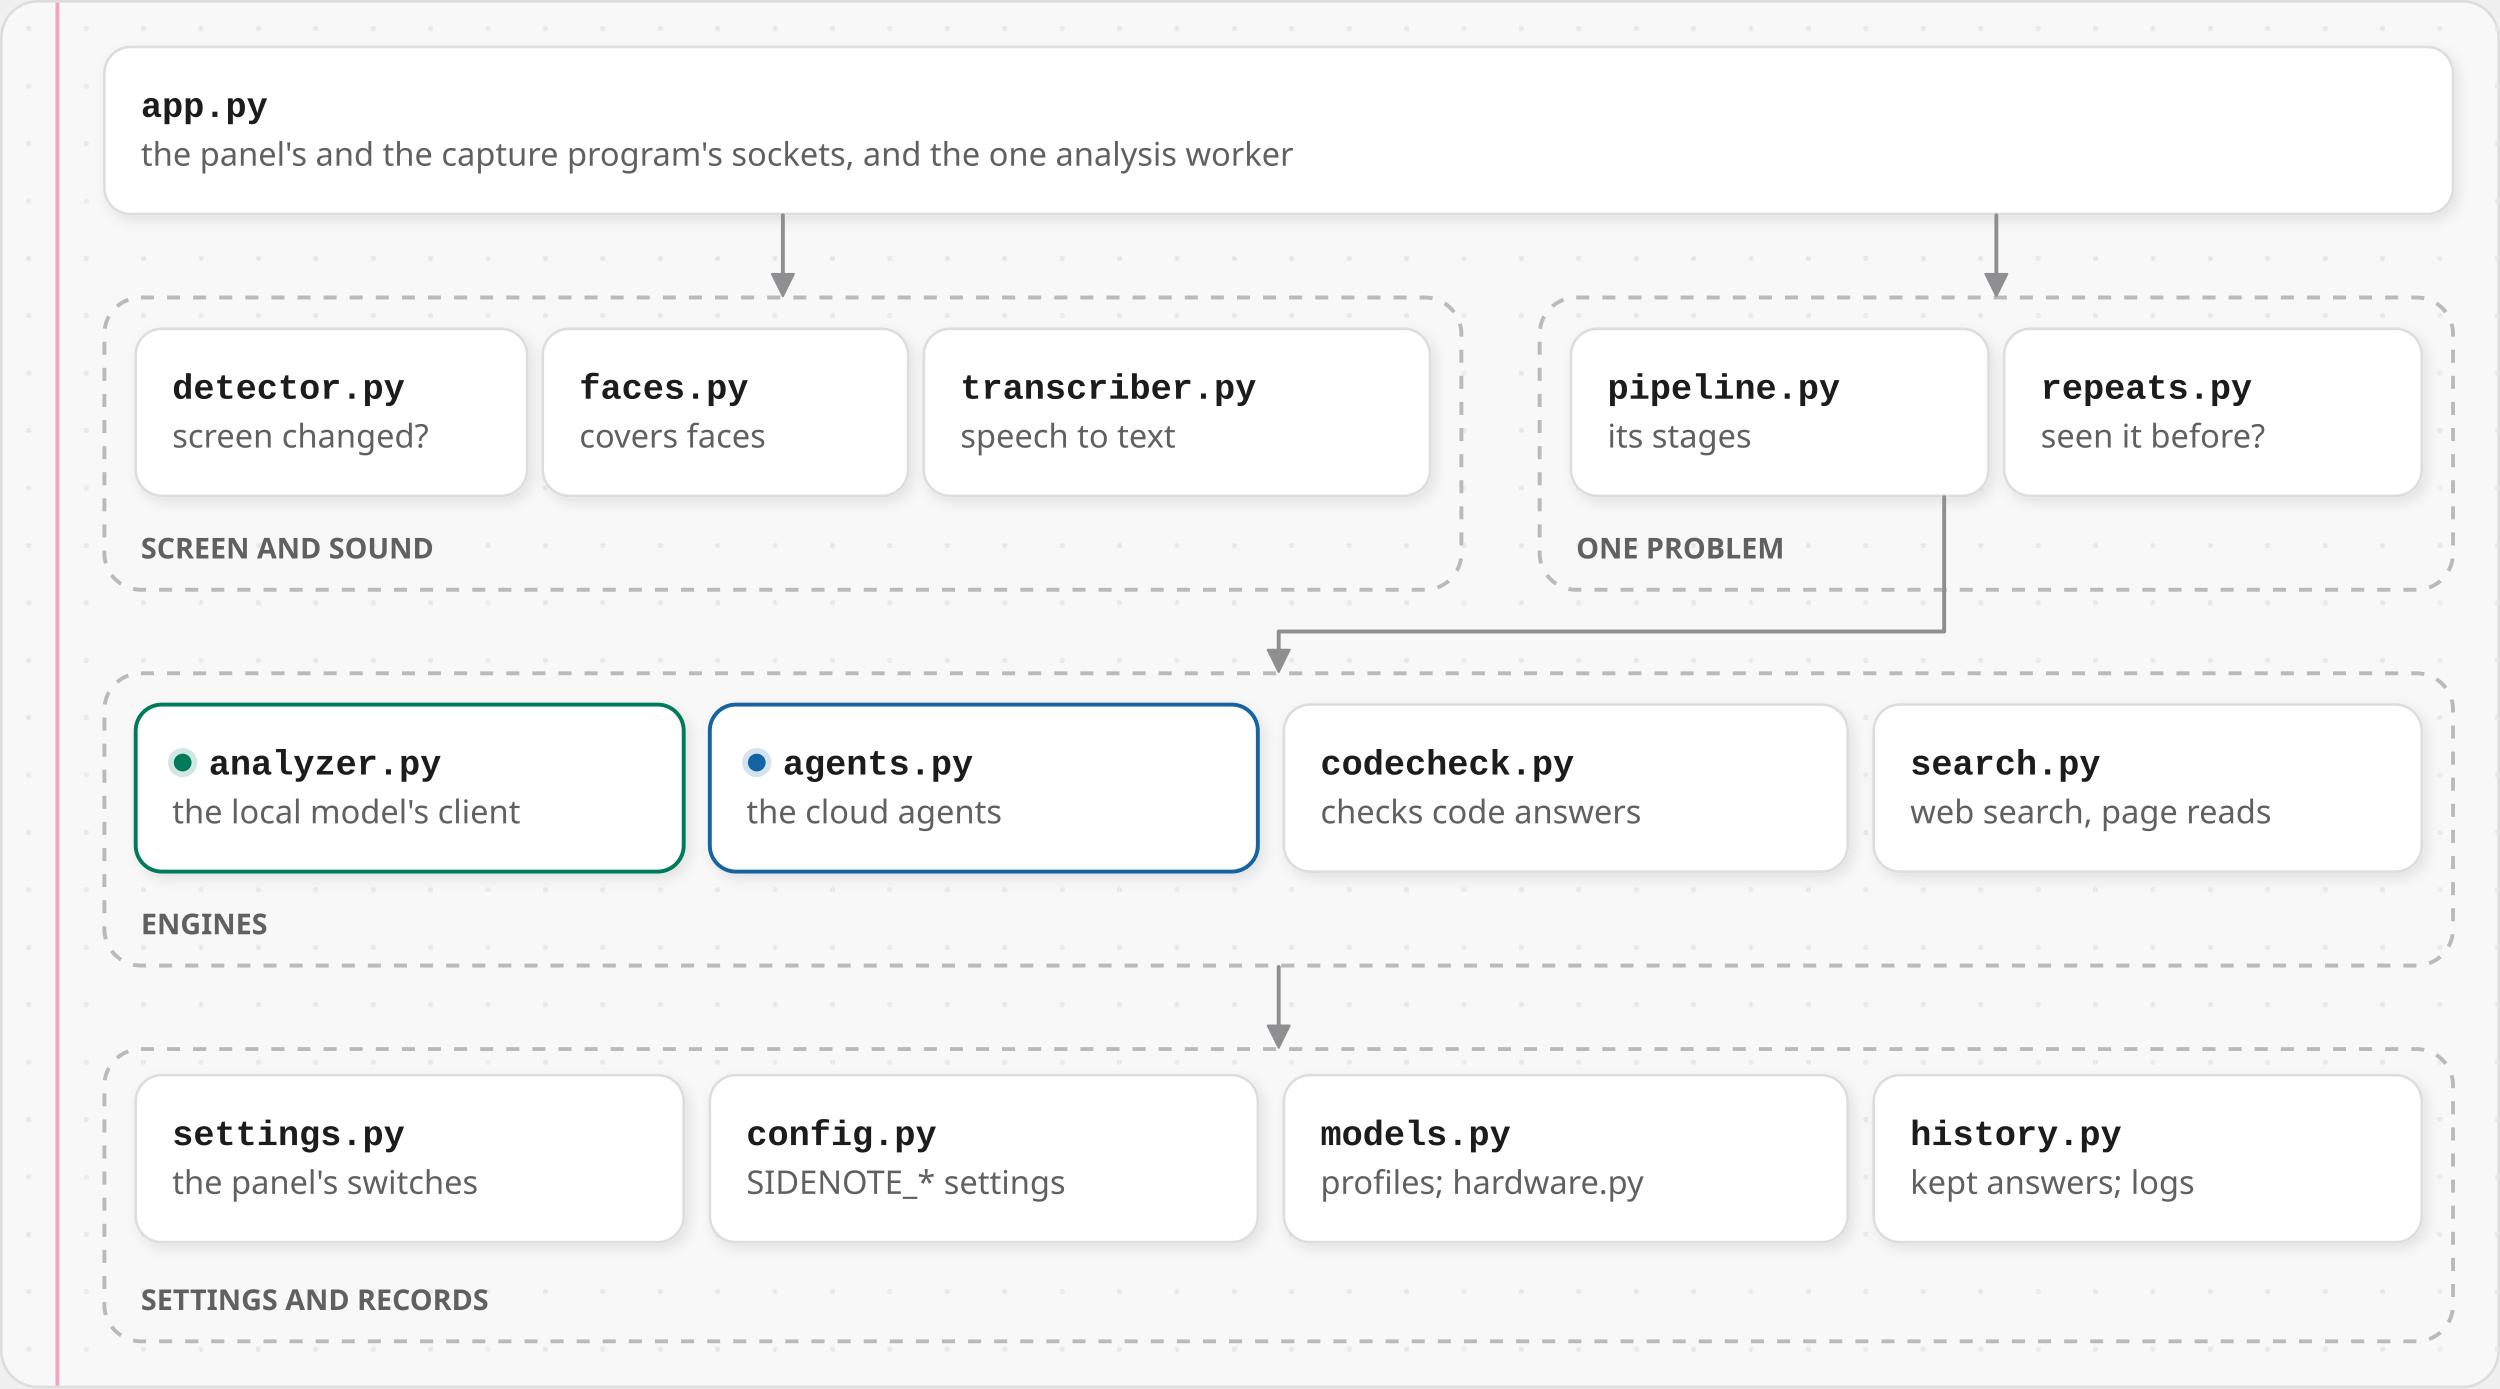
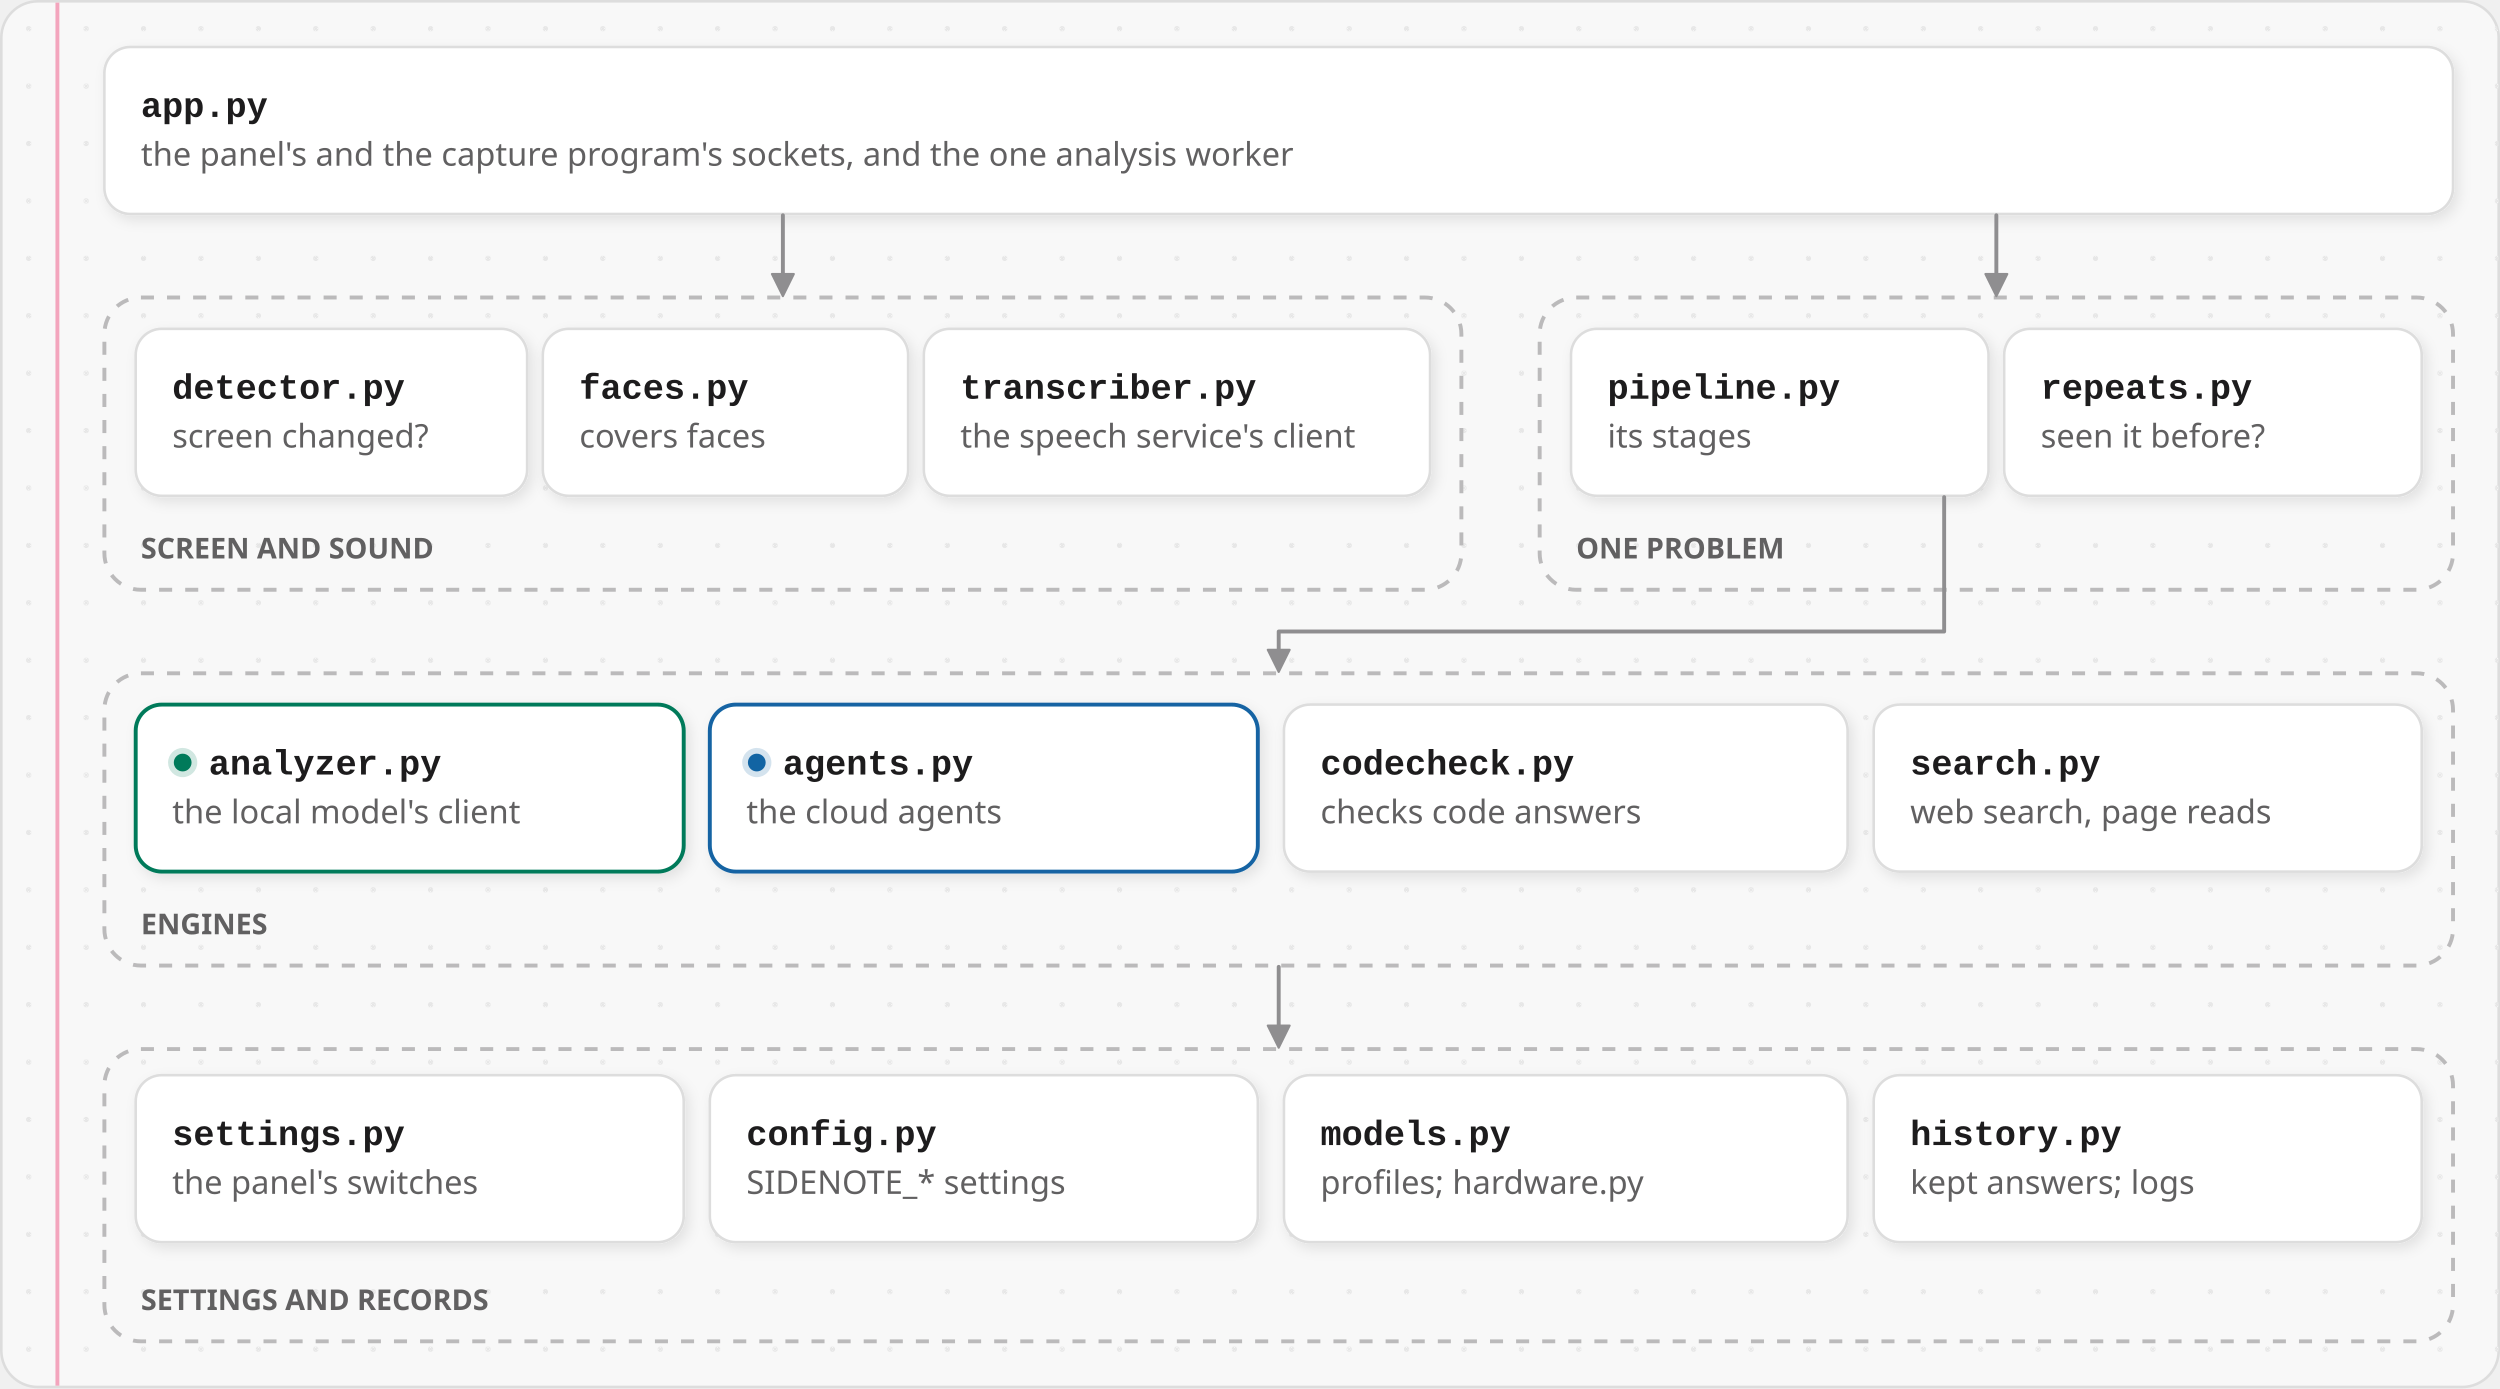
<svg xmlns="http://www.w3.org/2000/svg" viewBox="0 0 958 532" width="958" height="532" font-family="'Pretendard Variable', Pretendard, -apple-system, BlinkMacSystemFont, 'Segoe UI', 'Noto Sans', Helvetica, Arial, sans-serif" role="img" aria-label="app.py holds the connections and the one analysis worker. It calls the screen and sound modules (detector and gate, faces, transcriber) and pipeline.py, which solves one problem with repeats.py. The pipeline uses the engines: analyzer.py for the local model, agents.py for the cloud agents, codecheck.py with checklangs/ for code checks, search.py for web search. Everything reads settings.py and config.py; models.py and hardware.py pick the model; history.py and telemetry.py keep answers and logs">
  <defs>
    <pattern id="dots" width="22" height="22" patternUnits="userSpaceOnUse">
      <circle cx="11" cy="11" r="1" fill="#e6e6e6" />
    </pattern>
    <filter id="relief" x="-10%" y="-20%" width="120%" height="150%">
      <feDropShadow dx="1.6" dy="2" stdDeviation="2.4" flood-color="#1d1c1d" flood-opacity="0.09" />
    </filter>
  </defs>
  <rect x="0.5" y="0.5" width="957" height="531" rx="14" fill="#f8f8f8" stroke="#dddddd" />
  <rect x="0.5" y="0.5" width="957" height="531" rx="14" fill="url(#dots)" />
  <path d="M22,1 V531" stroke="#f3a5bd" stroke-width="1.5" />
  <g transform="translate(40,18)">
    <rect x="0" y="0" width="900" height="64" rx="10" fill="#ffffff" stroke="#dddddd" stroke-width="1" filter="url(#relief)" />
    <text x="14" y="26.8" font-size="13.5" font-weight="620" font-family="'JetBrains Mono', ui-monospace, SFMono-Regular, 'SF Mono', Menlo, Consolas, 'Liberation Mono', monospace" fill="#1d1c1d" text-anchor="start" data-box="14,886">app.py</text>
    <text x="14" y="45.5" font-size="12.5" fill="#616061" text-anchor="start" data-box="14,886">the panel's and the capture program's sockets, and the one analysis worker</text>
    <rect x="0" y="96" width="520" height="112" rx="14" fill="none" stroke="#bbbabb" stroke-width="1.5" stroke-dasharray="5 5" />
    <text x="14" y="196" font-size="11" font-weight="600" fill="#616061" text-anchor="start" data-box="14,506">SCREEN AND SOUND</text>
    <rect x="12" y="108" width="150" height="64" rx="10" fill="#ffffff" stroke="#dddddd" stroke-width="1" filter="url(#relief)" />
    <text x="26" y="134.8" font-size="13.5" font-weight="620" font-family="'JetBrains Mono', ui-monospace, SFMono-Regular, 'SF Mono', Menlo, Consolas, 'Liberation Mono', monospace" fill="#1d1c1d" text-anchor="start" data-box="26,148">detector.py</text>
    <text x="26" y="153.5" font-size="12.5" fill="#616061" text-anchor="start" data-box="26,148">screen changed?</text>
    <rect x="168" y="108" width="140" height="64" rx="10" fill="#ffffff" stroke="#dddddd" stroke-width="1" filter="url(#relief)" />
    <text x="182" y="134.8" font-size="13.5" font-weight="620" font-family="'JetBrains Mono', ui-monospace, SFMono-Regular, 'SF Mono', Menlo, Consolas, 'Liberation Mono', monospace" fill="#1d1c1d" text-anchor="start" data-box="182,294">faces.py</text>
    <text x="182" y="153.5" font-size="12.5" fill="#616061" text-anchor="start" data-box="182,294">covers faces</text>
    <rect x="314" y="108" width="194" height="64" rx="10" fill="#ffffff" stroke="#dddddd" stroke-width="1" filter="url(#relief)" />
    <text x="328" y="134.8" font-size="13.5" font-weight="620" font-family="'JetBrains Mono', ui-monospace, SFMono-Regular, 'SF Mono', Menlo, Consolas, 'Liberation Mono', monospace" fill="#1d1c1d" text-anchor="start" data-box="328,494">transcriber.py</text>
-     <text x="328" y="153.5" font-size="12.5" fill="#616061" text-anchor="start" data-box="328,494">speech to text</text>
+     <text x="328" y="153.5" font-size="12.5" fill="#616061" text-anchor="start" data-box="328,494">the speech service's client</text>
    <rect x="550" y="96" width="350" height="112" rx="14" fill="none" stroke="#bbbabb" stroke-width="1.5" stroke-dasharray="5 5" />
    <text x="564" y="196" font-size="11" font-weight="600" fill="#616061" text-anchor="start" data-box="564,886">ONE PROBLEM</text>
    <rect x="562" y="108" width="160" height="64" rx="10" fill="#ffffff" stroke="#dddddd" stroke-width="1" filter="url(#relief)" />
    <text x="576" y="134.8" font-size="13.5" font-weight="620" font-family="'JetBrains Mono', ui-monospace, SFMono-Regular, 'SF Mono', Menlo, Consolas, 'Liberation Mono', monospace" fill="#1d1c1d" text-anchor="start" data-box="576,708">pipeline.py</text>
    <text x="576" y="153.5" font-size="12.5" fill="#616061" text-anchor="start" data-box="576,708">its stages</text>
    <rect x="728" y="108" width="160" height="64" rx="10" fill="#ffffff" stroke="#dddddd" stroke-width="1" filter="url(#relief)" />
    <text x="742" y="134.8" font-size="13.5" font-weight="620" font-family="'JetBrains Mono', ui-monospace, SFMono-Regular, 'SF Mono', Menlo, Consolas, 'Liberation Mono', monospace" fill="#1d1c1d" text-anchor="start" data-box="742,874">repeats.py</text>
    <text x="742" y="153.5" font-size="12.5" fill="#616061" text-anchor="start" data-box="742,874">seen it before?</text>
    <rect x="0" y="240" width="900" height="112" rx="14" fill="none" stroke="#bbbabb" stroke-width="1.5" stroke-dasharray="5 5" />
    <text x="14" y="340" font-size="11" font-weight="600" fill="#616061" text-anchor="start" data-box="14,886">ENGINES</text>
    <rect x="12" y="252" width="210" height="64" rx="10" fill="#ffffff" stroke="#007a5a" stroke-width="1.5" filter="url(#relief)" />
    <circle cx="30" cy="274.21" r="5.6" fill="#007a5a" fill-opacity="0.18" />
    <circle cx="30" cy="274.21" r="3.4" fill="#007a5a" />
    <text x="40" y="278.8" font-size="13.5" font-weight="620" font-family="'JetBrains Mono', ui-monospace, SFMono-Regular, 'SF Mono', Menlo, Consolas, 'Liberation Mono', monospace" fill="#1d1c1d" text-anchor="start" data-box="40,208">analyzer.py</text>
    <text x="26" y="297.5" font-size="12.5" fill="#616061" text-anchor="start" data-box="26,208">the local model's client</text>
    <rect x="232" y="252" width="210" height="64" rx="10" fill="#ffffff" stroke="#1264a3" stroke-width="1.5" filter="url(#relief)" />
    <circle cx="250" cy="274.21" r="5.6" fill="#1264a3" fill-opacity="0.18" />
    <circle cx="250" cy="274.21" r="3.4" fill="#1264a3" />
    <text x="260" y="278.8" font-size="13.5" font-weight="620" font-family="'JetBrains Mono', ui-monospace, SFMono-Regular, 'SF Mono', Menlo, Consolas, 'Liberation Mono', monospace" fill="#1d1c1d" text-anchor="start" data-box="260,428">agents.py</text>
    <text x="246" y="297.5" font-size="12.5" fill="#616061" text-anchor="start" data-box="246,428">the cloud agents</text>
    <rect x="452" y="252" width="216" height="64" rx="10" fill="#ffffff" stroke="#dddddd" stroke-width="1" filter="url(#relief)" />
    <text x="466" y="278.8" font-size="13.5" font-weight="620" font-family="'JetBrains Mono', ui-monospace, SFMono-Regular, 'SF Mono', Menlo, Consolas, 'Liberation Mono', monospace" fill="#1d1c1d" text-anchor="start" data-box="466,654">codecheck.py</text>
    <text x="466" y="297.5" font-size="12.5" fill="#616061" text-anchor="start" data-box="466,654">checks code answers</text>
    <rect x="678" y="252" width="210" height="64" rx="10" fill="#ffffff" stroke="#dddddd" stroke-width="1" filter="url(#relief)" />
    <text x="692" y="278.8" font-size="13.5" font-weight="620" font-family="'JetBrains Mono', ui-monospace, SFMono-Regular, 'SF Mono', Menlo, Consolas, 'Liberation Mono', monospace" fill="#1d1c1d" text-anchor="start" data-box="692,874">search.py</text>
    <text x="692" y="297.5" font-size="12.5" fill="#616061" text-anchor="start" data-box="692,874">web search, page reads</text>
    <rect x="0" y="384" width="900" height="112" rx="14" fill="none" stroke="#bbbabb" stroke-width="1.5" stroke-dasharray="5 5" />
    <text x="14" y="484" font-size="11" font-weight="600" fill="#616061" text-anchor="start" data-box="14,886">SETTINGS AND RECORDS</text>
    <rect x="12" y="394" width="210" height="64" rx="10" fill="#ffffff" stroke="#dddddd" stroke-width="1" filter="url(#relief)" />
    <text x="26" y="420.8" font-size="13.5" font-weight="620" font-family="'JetBrains Mono', ui-monospace, SFMono-Regular, 'SF Mono', Menlo, Consolas, 'Liberation Mono', monospace" fill="#1d1c1d" text-anchor="start" data-box="26,208">settings.py</text>
    <text x="26" y="439.5" font-size="12.5" fill="#616061" text-anchor="start" data-box="26,208">the panel's switches</text>
    <rect x="232" y="394" width="210" height="64" rx="10" fill="#ffffff" stroke="#dddddd" stroke-width="1" filter="url(#relief)" />
    <text x="246" y="420.8" font-size="13.5" font-weight="620" font-family="'JetBrains Mono', ui-monospace, SFMono-Regular, 'SF Mono', Menlo, Consolas, 'Liberation Mono', monospace" fill="#1d1c1d" text-anchor="start" data-box="246,428">config.py</text>
    <text x="246" y="439.5" font-size="12.5" fill="#616061" text-anchor="start" data-box="246,428">SIDENOTE_* settings</text>
    <rect x="452" y="394" width="216" height="64" rx="10" fill="#ffffff" stroke="#dddddd" stroke-width="1" filter="url(#relief)" />
    <text x="466" y="420.8" font-size="13.5" font-weight="620" font-family="'JetBrains Mono', ui-monospace, SFMono-Regular, 'SF Mono', Menlo, Consolas, 'Liberation Mono', monospace" fill="#1d1c1d" text-anchor="start" data-box="466,654">models.py</text>
    <text x="466" y="439.5" font-size="12.5" fill="#616061" text-anchor="start" data-box="466,654">profiles; hardware.py</text>
    <rect x="678" y="394" width="210" height="64" rx="10" fill="#ffffff" stroke="#dddddd" stroke-width="1" filter="url(#relief)" />
    <text x="692" y="420.8" font-size="13.5" font-weight="620" font-family="'JetBrains Mono', ui-monospace, SFMono-Regular, 'SF Mono', Menlo, Consolas, 'Liberation Mono', monospace" fill="#1d1c1d" text-anchor="start" data-box="692,874">history.py</text>
    <text x="692" y="439.5" font-size="12.5" fill="#616061" text-anchor="start" data-box="692,874">kept answers; logs</text>
    <path d="M260,64.5 L260,88.5" fill="none" stroke="#8f8e90" stroke-width="1.5" stroke-linecap="round" stroke-linejoin="round" />
    <path d="M260,95.5 L255.8,87.0 L264.2,87.0 Z" fill="#8f8e90" stroke="#8f8e90" stroke-width="0.8" stroke-linejoin="round" data-tip="260,95.5" />
    <path d="M725,64.5 L725,88.5" fill="none" stroke="#8f8e90" stroke-width="1.5" stroke-linecap="round" stroke-linejoin="round" />
    <path d="M725,95.5 L720.8,87.0 L729.2,87.0 Z" fill="#8f8e90" stroke="#8f8e90" stroke-width="0.8" stroke-linejoin="round" data-tip="725,95.5" />
    <path d="M705,172.5 L705,224 L450,224 L450,232.5" fill="none" stroke="#8f8e90" stroke-width="1.5" stroke-linecap="round" stroke-linejoin="round" />
    <path d="M450,239.5 L445.8,231.0 L454.2,231.0 Z" fill="#8f8e90" stroke="#8f8e90" stroke-width="0.8" stroke-linejoin="round" data-tip="450,239.5" />
    <path d="M450,352.5 L450,376.5" fill="none" stroke="#8f8e90" stroke-width="1.5" stroke-linecap="round" stroke-linejoin="round" />
    <path d="M450,383.5 L445.8,375.0 L454.2,375.0 Z" fill="#8f8e90" stroke="#8f8e90" stroke-width="0.8" stroke-linejoin="round" data-tip="450,383.5" />
  </g>
</svg>
